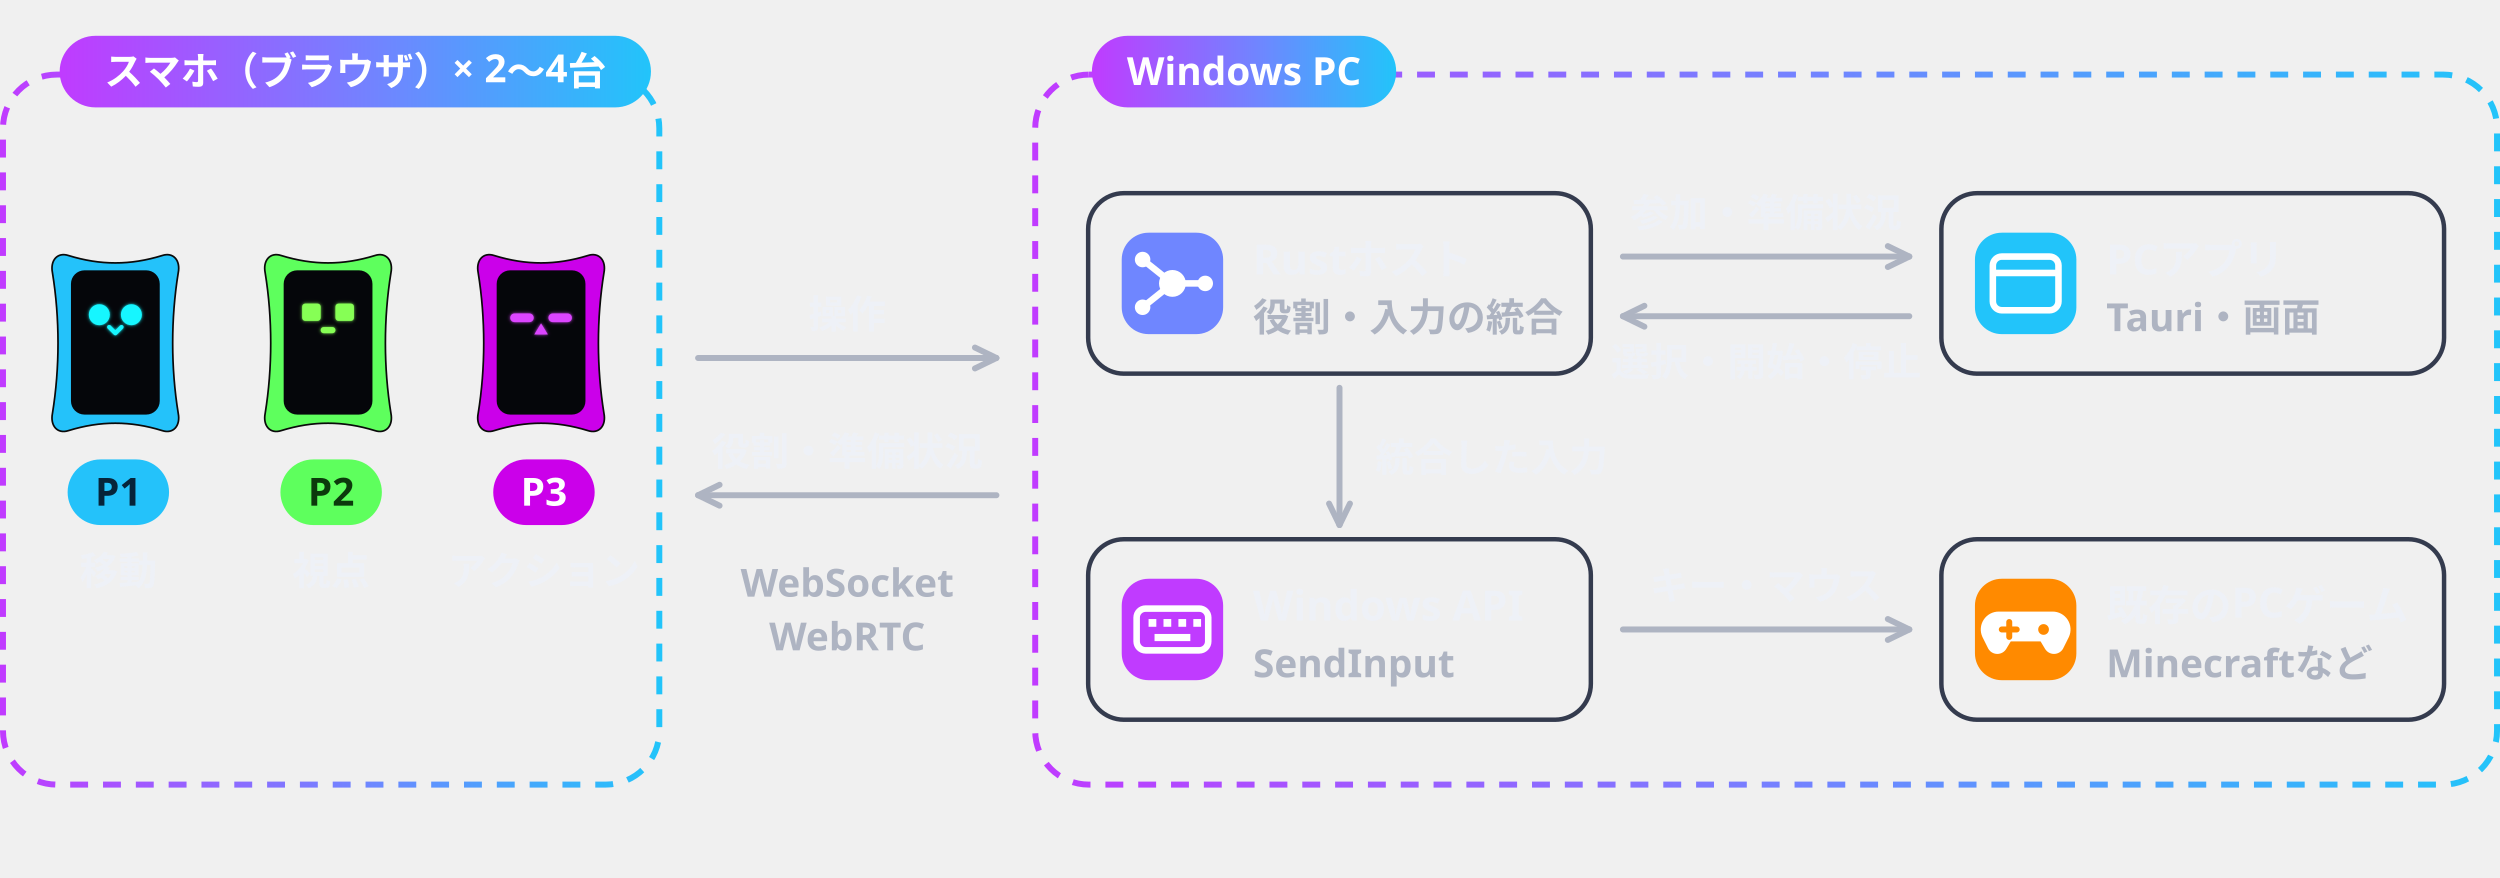
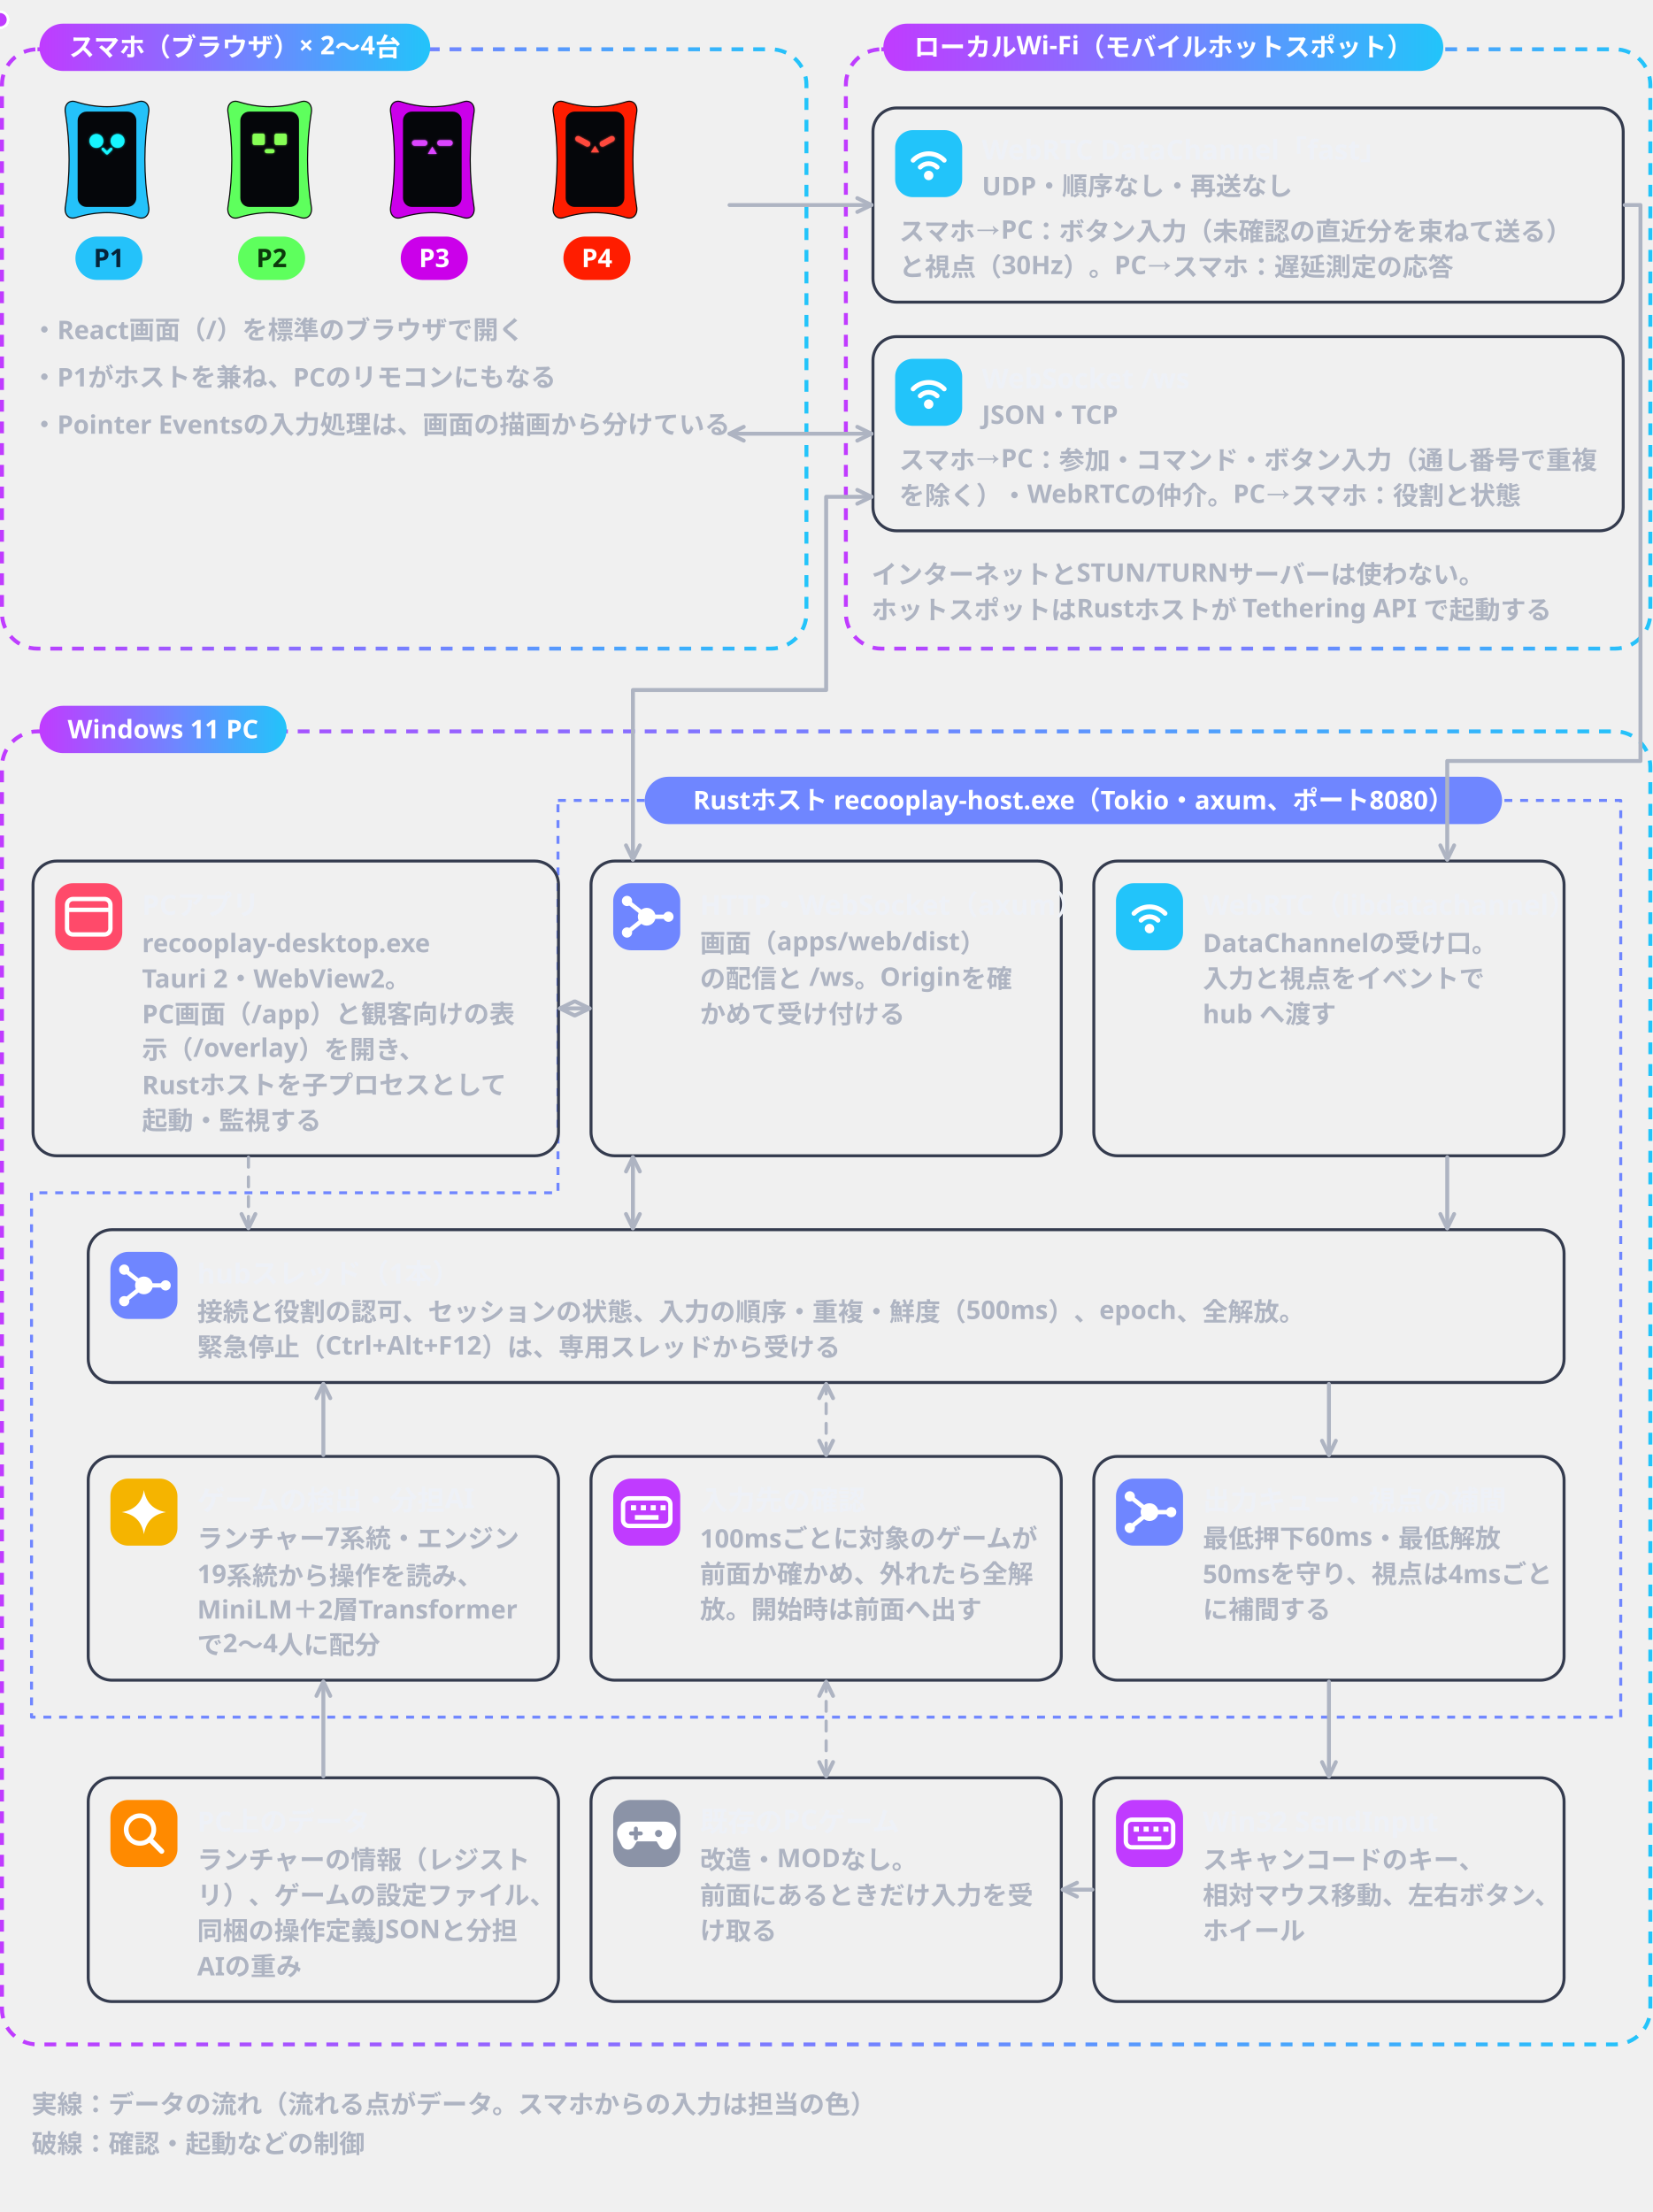
- <svg xmlns="http://www.w3.org/2000/svg" viewBox="0 0 838 294" width="838" height="294" role="img">
+ <svg xmlns="http://www.w3.org/2000/svg" viewBox="0 0 838 1122" width="838" height="1122" role="img">
  <defs>
    <filter id="glow" x="-30%" y="-30%" width="160%" height="160%">
      <feGaussianBlur stdDeviation="1.6" result="b" />
      <feMerge>
        <feMergeNode in="b" />
        <feMergeNode in="SourceGraphic" />
      </feMerge>
    </filter>
    <linearGradient id="brand" x1="0" y1="0" x2="1" y2="0">
      <stop offset="0" stop-color="#C03BFF" />
      <stop offset=".55" stop-color="#6F86FF" />
      <stop offset="1" stop-color="#22C4FA" />
    </linearGradient>
    <linearGradient id="bg" x1="0" y1="0" x2="1" y2="1">
      <stop offset="0" stop-color="#141827" />
      <stop offset="1" stop-color="#231B35" />
    </linearGradient>
    <style>
.jp{font-family:'Hiragino Sans','Hiragino Kaku Gothic ProN','Yu Gothic UI','Yu Gothic','Meiryo','Noto Sans JP','Noto Sans CJK JP',sans-serif}
.disp{font-family:Impact,Haettenschweiler,'Anton','Arial Narrow Bold','Arial Black',sans-serif}
.gh{font-family:-apple-system,BlinkMacSystemFont,'Segoe UI','Noto Sans',Helvetica,Arial,sans-serif}
.rnd{font-family:RcRounded,'Hiragino Maru Gothic ProN','Yu Gothic UI','Noto Sans JP',sans-serif}
.hand{font-family:RcHand,'Hiragino Maru Gothic ProN','Yu Gothic UI','Noto Sans JP',sans-serif}
.mono{font-family:ui-monospace,SFMono-Regular,'Cascadia Mono',Consolas,'Liberation Mono',monospace}

@keyframes bob{0%,100%{transform:translateY(0)}50%{transform:translateY(-5px)}}
@keyframes blink{0%,90%,100%{transform:scaleY(1)}94%{transform:scaleY(.12)}}
@keyframes flow{to{stroke-dashoffset:-28}}
@keyframes pulse{0%,100%{opacity:.55}50%{opacity:1}}
.bob{animation:bob 2.6s ease-in-out infinite}
.eyes{transform-box:fill-box;transform-origin:center;animation:blink 4.8s infinite}
.flow{stroke-dasharray:6 8;animation:flow 1.1s linear infinite}
.pulse{animation:pulse 2.4s ease-in-out infinite}
@media (prefers-reduced-motion:reduce){.bob,.eyes,.flow,.pulse{animation:none}}
- </style>
+ @media (prefers-reduced-motion:reduce){.pk{display:none}}</style>
  </defs>
  <g transform="translate(0 10)">
-     <rect x="1" y="15" width="220" height="238" rx="18" fill="none" stroke="url(#brand)" stroke-width="2" stroke-dasharray="6 5" />
+     <rect x="1" y="361" width="836" height="666" rx="18" fill="none" stroke="url(#brand)" stroke-width="2" stroke-dasharray="6 5" />
+     <rect x="20" y="348" width="125.4" height="24" rx="12" fill="url(#brand)" />
+     <text x="82.7" y="364.5" class="gh" font-size="13" font-weight="700" fill="#FFFFFF" text-anchor="middle">Windows 11 PC</text>
+     <path d="M283.0 396.0L822.0 396.0L822.0 861.0L16.0 861.0L16.0 595.0L283.0 595.0Z" fill="none" stroke="#6F86FF" stroke-width="1.5" stroke-dasharray="4 4" stroke-linejoin="round" />
+     <rect x="327" y="384" width="434.8" height="24" rx="12" fill="#6F86FF" />
+     <text x="544.4" y="400.5" class="gh" font-size="13" font-weight="700" fill="#FFFFFF" text-anchor="middle">Rustホスト recooplay-host.exe（Tokio・axum、ポート8080）</text>
+     <rect x="1" y="15" width="408" height="304" rx="18" fill="none" stroke="url(#brand)" stroke-width="2" stroke-dasharray="6 5" />
    <rect x="20" y="2" width="198.2" height="24" rx="12" fill="url(#brand)" />
    <text x="119.1" y="18.5" class="gh" font-size="13" font-weight="700" fill="#FFFFFF" text-anchor="middle">スマホ（ブラウザ）× 2〜4台</text>
-     <g transform="translate(18.0 74.0) scale(0.4133)">
+     <g transform="translate(33.6 40.0) scale(0.4133)">
      <g>
        <path d="M12 4C38 12 62 12 88 4C97 1 103 8 101 18C95 55 95 95 101 132C103 142 97 149 88 146C62 138 38 138 12 146C3 149-3 142-1 132C5 95 5 55-1 18C-3 8 3 1 12 4Z" fill="#24C2FA" stroke="#0A0A0A" stroke-width="1.4" />
        <rect x="14" y="16" width="72" height="117" rx="11" fill="#05060A" />
        <g filter="url(#glow)" transform="translate(0 6)">
          <g>
            <circle cx="37" cy="46" r="8.5" fill="#19F6FF" />
            <circle cx="63" cy="46" r="8.5" fill="#19F6FF" />
          </g>
          <path d="M45 56l5 5 5-5" fill="none" stroke="#19F6FF" stroke-width="3.4" stroke-linecap="round" stroke-linejoin="round" />
        </g>
      </g>
    </g>
-     <rect x="22.667" y="144" width="34" height="22" rx="11" fill="#24C2FA" />
-     <text x="39.667" y="159.5" class="gh" font-size="13" font-weight="700" fill="#06243A" text-anchor="middle">P1</text>
-     <text x="39.667" y="186" class="gh" font-size="13" font-weight="700" fill="#EEF1F7" text-anchor="middle">移動</text>
-     <g transform="translate(89.3 74.0) scale(0.4133)">
+     <rect x="38.25" y="110" width="34" height="22" rx="11" fill="#24C2FA" />
+     <text x="55.25" y="125.5" class="gh" font-size="13" font-weight="700" fill="#06243A" text-anchor="middle">P1</text>
+     <g transform="translate(116.1 40.0) scale(0.4133)">
      <g>
        <path d="M12 4C38 12 62 12 88 4C97 1 103 8 101 18C95 55 95 95 101 132C103 142 97 149 88 146C62 138 38 138 12 146C3 149-3 142-1 132C5 95 5 55-1 18C-3 8 3 1 12 4Z" fill="#5EFF5D" stroke="#0A0A0A" stroke-width="1.4" />
        <rect x="14" y="16" width="72" height="117" rx="11" fill="#05060A" />
        <g filter="url(#glow)" transform="translate(0 6)">
          <g>
            <rect x="29" y="37" width="15" height="14" rx="2.5" fill="#86FF55" />
            <rect x="56" y="37" width="15" height="14" rx="2.5" fill="#86FF55" />
          </g>
          <rect x="44" y="56" width="12" height="5" rx="2.5" fill="#86FF55" />
        </g>
      </g>
    </g>
-     <rect x="94.0" y="144" width="34" height="22" rx="11" fill="#5EFF5D" />
-     <text x="111.0" y="159.5" class="gh" font-size="13" font-weight="700" fill="#0C3A0C" text-anchor="middle">P2</text>
-     <text x="111.0" y="186" class="gh" font-size="13" font-weight="700" fill="#EEF1F7" text-anchor="middle">視点</text>
-     <g transform="translate(160.7 74.0) scale(0.4133)">
+     <rect x="120.75" y="110" width="34" height="22" rx="11" fill="#5EFF5D" />
+     <text x="137.75" y="125.5" class="gh" font-size="13" font-weight="700" fill="#0C3A0C" text-anchor="middle">P2</text>
+     <g transform="translate(198.6 40.0) scale(0.4133)">
      <g>
        <path d="M12 4C38 12 62 12 88 4C97 1 103 8 101 18C95 55 95 95 101 132C103 142 97 149 88 146C62 138 38 138 12 146C3 149-3 142-1 132C5 95 5 55-1 18C-3 8 3 1 12 4Z" fill="#CB00EA" stroke="#0A0A0A" stroke-width="1.4" />
        <rect x="14" y="16" width="72" height="117" rx="11" fill="#05060A" />
        <g filter="url(#glow)" transform="translate(0 6)">
          <g>
            <rect x="25" y="45" width="19" height="7" rx="3.5" fill="#DC45FF" />
            <rect x="56" y="45" width="19" height="7" rx="3.5" fill="#DC45FF" />
          </g>
          <path d="M50 53l-5.5 9h11z" fill="#DC45FF" />
        </g>
      </g>
    </g>
-     <rect x="165.333" y="144" width="34" height="22" rx="11" fill="#CB00EA" />
-     <text x="182.333" y="159.5" class="gh" font-size="13" font-weight="700" fill="#FFFFFF" text-anchor="middle">P3</text>
-     <text x="182.333" y="186" class="gh" font-size="13" font-weight="700" fill="#EEF1F7" text-anchor="middle">アクション</text>
-     <path d="M234 110L334 110" stroke="#AEB4C2" stroke-width="2" stroke-linecap="round" />
-     <path d="M326.8 113.5L334 110L326.8 106.5" fill="none" stroke="#AEB4C2" stroke-width="2" stroke-linecap="round" stroke-linejoin="round" />
-     <path d="M334 156L234 156" stroke="#AEB4C2" stroke-width="2" stroke-linecap="round" />
-     <path d="M241.2 152.5L234 156L241.2 159.5" fill="none" stroke="#AEB4C2" stroke-width="2" stroke-linecap="round" stroke-linejoin="round" />
-     <text x="284.0" y="100" class="gh" font-size="13" font-weight="700" fill="#EEF1F7" text-anchor="middle">操作</text>
-     <text x="284.0" y="146" class="gh" font-size="13" font-weight="700" fill="#EEF1F7" text-anchor="middle">役割・準備状況</text>
-     <text x="284.0" y="190" class="gh" font-size="13" font-weight="600" fill="#AEB4C2" text-anchor="middle">WebSocket</text>
-     <text x="284.0" y="208" class="gh" font-size="13" font-weight="600" fill="#AEB4C2" text-anchor="middle">WebRTC</text>
-     <rect x="347" y="15" width="490" height="238" rx="18" fill="none" stroke="url(#brand)" stroke-width="2" stroke-dasharray="6 5" />
-     <rect x="366" y="2" width="102.0" height="24" rx="12" fill="url(#brand)" />
-     <text x="417.0" y="18.5" class="gh" font-size="13" font-weight="700" fill="#FFFFFF" text-anchor="middle">Windows PC</text>
-     <rect x="364.75" y="54.75" width="168.5" height="60.5" rx="12" fill="none" stroke="#343B4E" stroke-width="1.5" />
-     <rect x="376" y="68" width="34" height="34" rx="9" fill="#6F86FF" />
-     <circle cx="393" cy="85" r="4.5" fill="#FFFFFF" />
-     <path d="M383 77L393 85" stroke="#FFFFFF" stroke-width="2.2" stroke-linecap="round" />
-     <circle cx="383" cy="77" r="2.6" fill="#FFFFFF" />
-     <path d="M383 93L393 85" stroke="#FFFFFF" stroke-width="2.2" stroke-linecap="round" />
-     <circle cx="383" cy="93" r="2.6" fill="#FFFFFF" />
-     <path d="M404 85L393 85" stroke="#FFFFFF" stroke-width="2.2" stroke-linecap="round" />
-     <circle cx="404" cy="85" r="2.6" fill="#FFFFFF" />
-     <text x="420" y="82" class="gh" font-size="14" font-weight="700" fill="#EEF1F7" text-anchor="start">Rustホスト</text>
-     <text x="420" y="101" class="gh" font-size="13" font-weight="600" fill="#AEB4C2" text-anchor="start">役割・入力の統合</text>
-     <rect x="650.75" y="54.75" width="168.5" height="60.5" rx="12" fill="none" stroke="#343B4E" stroke-width="1.5" />
-     <rect x="662" y="68" width="34" height="34" rx="9" fill="#22C4FA" />
-     <rect x="668" y="76" width="22" height="18" rx="3" fill="none" stroke="#FFFFFF" stroke-width="2.2" />
-     <path d="M668 81.5h22" stroke="#FFFFFF" stroke-width="2.2" />
-     <text x="706" y="82" class="gh" font-size="14" font-weight="700" fill="#EEF1F7" text-anchor="start">PCアプリ</text>
-     <text x="706" y="101" class="gh" font-size="13" font-weight="600" fill="#AEB4C2" text-anchor="start">Tauri・画面</text>
-     <rect x="364.75" y="170.75" width="168.5" height="60.5" rx="12" fill="none" stroke="#343B4E" stroke-width="1.5" />
-     <rect x="376" y="184" width="34" height="34" rx="9" fill="#C03BFF" />
-     <rect x="381" y="194" width="24" height="14" rx="3" fill="none" stroke="#FFFFFF" stroke-width="2.2" />
-     <rect x="385" y="197.5" width="2.6" height="2.6" fill="#FFFFFF" />
-     <rect x="390" y="197.5" width="2.6" height="2.6" fill="#FFFFFF" />
-     <rect x="395" y="197.5" width="2.6" height="2.6" fill="#FFFFFF" />
-     <rect x="400" y="197.5" width="2.6" height="2.6" fill="#FFFFFF" />
-     <rect x="387" y="202.5" width="12" height="2.4" fill="#FFFFFF" />
-     <text x="420" y="198" class="gh" font-size="14" font-weight="700" fill="#EEF1F7" text-anchor="start">Windows API</text>
-     <text x="420" y="217" class="gh" font-size="13" font-weight="600" fill="#AEB4C2" text-anchor="start">SendInput</text>
-     <rect x="650.75" y="170.75" width="168.5" height="60.5" rx="12" fill="none" stroke="#343B4E" stroke-width="1.5" />
-     <rect x="662" y="184" width="34" height="34" rx="9" fill="#FF8A00" />
-     <path d="M670 195h18a6 6 0 0 1 5.5 8.5l-2 4a3.5 3.5 0 0 1-6 0l-1.5-2.5h-10l-1.5 2.5a3.5 3.5 0 0 1-6 0l-2-4A6 6 0 0 1 670 195z" fill="#FFFFFF" />
-     <path d="M671 201h5M673.5 198.5v5" stroke="#FF8A00" stroke-width="2" stroke-linecap="round" />
-     <circle cx="685" cy="201" r="1.8" fill="#FF8A00" />
-     <text x="706" y="198" class="gh" font-size="14" font-weight="700" fill="#EEF1F7" text-anchor="start">既存のPCゲーム</text>
-     <text x="706" y="217" class="gh" font-size="13" font-weight="600" fill="#AEB4C2" text-anchor="start">Minecraftなど</text>
-     <path d="M544 76L640 76" stroke="#AEB4C2" stroke-width="2" stroke-linecap="round" />
-     <path d="M632.8 79.5L640 76L632.8 72.5" fill="none" stroke="#AEB4C2" stroke-width="2" stroke-linecap="round" stroke-linejoin="round" />
-     <path d="M640 96L544 96" stroke="#AEB4C2" stroke-width="2" stroke-linecap="round" />
-     <path d="M551.2 92.5L544 96L551.2 99.5" fill="none" stroke="#AEB4C2" stroke-width="2" stroke-linecap="round" stroke-linejoin="round" />
-     <text x="592.0" y="66" class="gh" font-size="13" font-weight="700" fill="#EEF1F7" text-anchor="middle">参加・準備状況</text>
-     <text x="592.0" y="116" class="gh" font-size="13" font-weight="700" fill="#EEF1F7" text-anchor="middle">選択・開始・停止</text>
-     <path d="M544 201L640 201" stroke="#AEB4C2" stroke-width="2" stroke-linecap="round" />
-     <path d="M632.8 204.5L640 201L632.8 197.5" fill="none" stroke="#AEB4C2" stroke-width="2" stroke-linecap="round" stroke-linejoin="round" />
-     <text x="592.0" y="191" class="gh" font-size="13" font-weight="700" fill="#EEF1F7" text-anchor="middle">キー・マウス</text>
-     <path d="M449.0 120L449.0 166" stroke="#AEB4C2" stroke-width="2" stroke-linecap="round" />
-     <path d="M445.5 158.8L449.0 166L452.5 158.8" fill="none" stroke="#AEB4C2" stroke-width="2" stroke-linecap="round" stroke-linejoin="round" />
-     <text x="461.0" y="148.0" class="gh" font-size="13" font-weight="700" fill="#EEF1F7" text-anchor="start">統合した入力</text>
+     <rect x="203.25" y="110" width="34" height="22" rx="11" fill="#CB00EA" />
+     <text x="220.25" y="125.5" class="gh" font-size="13" font-weight="700" fill="#FFFFFF" text-anchor="middle">P3</text>
+     <g transform="translate(281.1 40.0) scale(0.4133)">
+       <g>
+         <path d="M12 4C38 12 62 12 88 4C97 1 103 8 101 18C95 55 95 95 101 132C103 142 97 149 88 146C62 138 38 138 12 146C3 149-3 142-1 132C5 95 5 55-1 18C-3 8 3 1 12 4Z" fill="#FF1D00" stroke="#0A0A0A" stroke-width="1.4" />
+         <rect x="14" y="16" width="72" height="117" rx="11" fill="#05060A" />
+         <g filter="url(#glow)" transform="translate(0 6)">
+           <g>
+             <rect x="25" y="43" width="20" height="7" rx="3.5" fill="#FF4A3D" transform="rotate(28 35 46.5)" />
+             <rect x="55" y="43" width="20" height="7" rx="3.5" fill="#FF4A3D" transform="rotate(-28 65 46.5)" />
+           </g>
+           <path d="M50 52l-5 8h10z" fill="#FF4A3D" />
+         </g>
+       </g>
+     </g>
+     <rect x="285.75" y="110" width="34" height="22" rx="11" fill="#FF1D00" />
+     <text x="302.75" y="125.5" class="gh" font-size="13" font-weight="700" fill="#FFFFFF" text-anchor="middle">P4</text>
+     <text x="16" y="162" class="gh" font-size="13" font-weight="600" fill="#AEB4C2" text-anchor="start">・React画面（/）を標準のブラウザで開く</text>
+     <text x="16" y="186" class="gh" font-size="13" font-weight="600" fill="#AEB4C2" text-anchor="start">・P1がホストを兼ね、PCのリモコンにもなる</text>
+     <text x="16" y="210" class="gh" font-size="13" font-weight="600" fill="#AEB4C2" text-anchor="start">・Pointer Eventsの入力処理は、画面の描画から分けている</text>
+     <rect x="429" y="15" width="408" height="304" rx="18" fill="none" stroke="url(#brand)" stroke-width="2" stroke-dasharray="6 5" />
+     <rect x="448" y="2" width="284.0" height="24" rx="12" fill="url(#brand)" />
+     <text x="590.0" y="18.5" class="gh" font-size="13" font-weight="700" fill="#FFFFFF" text-anchor="middle">ローカルWi-Fi（モバイルホットスポット）</text>
+     <rect x="442.75" y="44.75" width="380.5" height="98.5" rx="12" fill="none" stroke="#343B4E" stroke-width="1.5" />
+     <rect x="454" y="56" width="34" height="34" rx="9" fill="#22C4FA" />
+     <circle cx="471" cy="79" r="2.4" fill="#FFFFFF" />
+     <path d="M466.7 74.8A6 6 0 0 1 475.3 74.8" fill="none" stroke="#FFFFFF" stroke-width="2.4" stroke-linecap="round" />
+     <path d="M463.1 71.3A11 11 0 0 1 478.9 71.3" fill="none" stroke="#FFFFFF" stroke-width="2.4" stroke-linecap="round" />
+     <text x="498" y="71" class="gh" font-size="14" font-weight="700" fill="#EEF1F7" text-anchor="start">WebRTC DataChannel「fast」</text>
+     <text x="498" y="89" class="gh" font-size="13" font-weight="600" fill="#AEB4C2" text-anchor="start">UDP・順序なし・再送なし</text>
+     <text x="456" y="112" class="gh" font-size="13" font-weight="600" fill="#AEB4C2" text-anchor="start">スマホ→PC：ボタン入力（未確認の直近分を束ねて送る）</text>
+     <text x="456" y="130" class="gh" font-size="13" font-weight="600" fill="#AEB4C2" text-anchor="start">と視点（30Hz）。PC→スマホ：遅延測定の応答</text>
+     <rect x="442.75" y="160.75" width="380.5" height="98.5" rx="12" fill="none" stroke="#343B4E" stroke-width="1.5" />
+     <rect x="454" y="172" width="34" height="34" rx="9" fill="#22C4FA" />
+     <circle cx="471" cy="195" r="2.4" fill="#FFFFFF" />
+     <path d="M466.7 190.8A6 6 0 0 1 475.3 190.8" fill="none" stroke="#FFFFFF" stroke-width="2.4" stroke-linecap="round" />
+     <path d="M463.1 187.3A11 11 0 0 1 478.9 187.3" fill="none" stroke="#FFFFFF" stroke-width="2.4" stroke-linecap="round" />
+     <text x="498" y="187" class="gh" font-size="14" font-weight="700" fill="#EEF1F7" text-anchor="start">WebSocket /ws</text>
+     <text x="498" y="205" class="gh" font-size="13" font-weight="600" fill="#AEB4C2" text-anchor="start">JSON・TCP</text>
+     <text x="456" y="228" class="gh" font-size="13" font-weight="600" fill="#AEB4C2" text-anchor="start">スマホ→PC：参加・コマンド・ボタン入力（通し番号で重複</text>
+     <text x="456" y="246" class="gh" font-size="13" font-weight="600" fill="#AEB4C2" text-anchor="start">を除く）・WebRTCの仲介。PC→スマホ：役割と状態</text>
+     <text x="442" y="286" class="gh" font-size="13" font-weight="600" fill="#AEB4C2" text-anchor="start">インターネットとSTUN/TURNサーバーは使わない。</text>
+     <text x="442" y="304" class="gh" font-size="13" font-weight="600" fill="#AEB4C2" text-anchor="start">ホットスポットはRustホストが Tethering API で起動する</text>
+     <rect x="16.75" y="426.75" width="266.5" height="149.5" rx="12" fill="none" stroke="#343B4E" stroke-width="1.5" />
+     <rect x="28" y="438" width="34" height="34" rx="9" fill="#FF4A6A" />
+     <rect x="34" y="446" width="22" height="18" rx="3" fill="none" stroke="#FFFFFF" stroke-width="2.2" />
+     <path d="M34 451.5h22" stroke="#FFFFFF" stroke-width="2.2" />
+     <text x="72" y="454" class="gh" font-size="14" font-weight="700" fill="#EEF1F7" text-anchor="start">PCアプリ</text>
+     <text x="72" y="473" class="gh" font-size="13" font-weight="600" fill="#AEB4C2" text-anchor="start">recooplay-desktop.exe</text>
+     <text x="72" y="491" class="gh" font-size="13" font-weight="600" fill="#AEB4C2" text-anchor="start">Tauri 2・WebView2。</text>
+     <text x="72" y="509" class="gh" font-size="13" font-weight="600" fill="#AEB4C2" text-anchor="start">PC画面（/app）と観客向けの表</text>
+     <text x="72" y="527" class="gh" font-size="13" font-weight="600" fill="#AEB4C2" text-anchor="start">示（/overlay）を開き、</text>
+     <text x="72" y="545" class="gh" font-size="13" font-weight="600" fill="#AEB4C2" text-anchor="start">Rustホストを子プロセスとして</text>
+     <text x="72" y="563" class="gh" font-size="13" font-weight="600" fill="#AEB4C2" text-anchor="start">起動・監視する</text>
+     <rect x="299.75" y="426.75" width="238.5" height="149.5" rx="12" fill="none" stroke="#343B4E" stroke-width="1.5" />
+     <rect x="311" y="438" width="34" height="34" rx="9" fill="#6F86FF" />
+     <circle cx="328" cy="455" r="4.5" fill="#FFFFFF" />
+     <path d="M318 447L328 455" stroke="#FFFFFF" stroke-width="2.2" stroke-linecap="round" />
+     <circle cx="318" cy="447" r="2.6" fill="#FFFFFF" />
+     <path d="M318 463L328 455" stroke="#FFFFFF" stroke-width="2.2" stroke-linecap="round" />
+     <circle cx="318" cy="463" r="2.6" fill="#FFFFFF" />
+     <path d="M339 455L328 455" stroke="#FFFFFF" stroke-width="2.2" stroke-linecap="round" />
+     <circle cx="339" cy="455" r="2.6" fill="#FFFFFF" />
+     <text x="355" y="454" class="gh" font-size="14" font-weight="700" fill="#EEF1F7" text-anchor="start">HTTP・WebSocket（axum）</text>
+     <text x="355" y="473" class="gh" font-size="13" font-weight="600" fill="#AEB4C2" text-anchor="start">画面（apps/web/dist）</text>
+     <text x="355" y="491" class="gh" font-size="13" font-weight="600" fill="#AEB4C2" text-anchor="start">の配信と /ws。Originを確</text>
+     <text x="355" y="509" class="gh" font-size="13" font-weight="600" fill="#AEB4C2" text-anchor="start">かめて受け付ける</text>
+     <rect x="554.75" y="426.75" width="238.5" height="149.5" rx="12" fill="none" stroke="#343B4E" stroke-width="1.5" />
+     <rect x="566" y="438" width="34" height="34" rx="9" fill="#22C4FA" />
+     <circle cx="583" cy="461" r="2.4" fill="#FFFFFF" />
+     <path d="M578.7 456.8A6 6 0 0 1 587.3 456.8" fill="none" stroke="#FFFFFF" stroke-width="2.4" stroke-linecap="round" />
+     <path d="M575.1 453.3A11 11 0 0 1 590.9 453.3" fill="none" stroke="#FFFFFF" stroke-width="2.4" stroke-linecap="round" />
+     <text x="610" y="454" class="gh" font-size="14" font-weight="700" fill="#EEF1F7" text-anchor="start">WebRTC（libdatachannel）</text>
+     <text x="610" y="473" class="gh" font-size="13" font-weight="600" fill="#AEB4C2" text-anchor="start">DataChannelの受け口。</text>
+     <text x="610" y="491" class="gh" font-size="13" font-weight="600" fill="#AEB4C2" text-anchor="start">入力と視点をイベントで </text>
+     <text x="610" y="509" class="gh" font-size="13" font-weight="600" fill="#AEB4C2" text-anchor="start">hub へ渡す</text>
+     <rect x="44.75" y="613.75" width="748.5" height="77.5" rx="12" fill="none" stroke="#343B4E" stroke-width="1.5" />
+     <rect x="56" y="625" width="34" height="34" rx="9" fill="#6F86FF" />
+     <circle cx="73" cy="642" r="4.5" fill="#FFFFFF" />
+     <path d="M63 634L73 642" stroke="#FFFFFF" stroke-width="2.2" stroke-linecap="round" />
+     <circle cx="63" cy="634" r="2.6" fill="#FFFFFF" />
+     <path d="M63 650L73 642" stroke="#FFFFFF" stroke-width="2.2" stroke-linecap="round" />
+     <circle cx="63" cy="650" r="2.6" fill="#FFFFFF" />
+     <path d="M84 642L73 642" stroke="#FFFFFF" stroke-width="2.2" stroke-linecap="round" />
+     <circle cx="84" cy="642" r="2.6" fill="#FFFFFF" />
+     <text x="100" y="641" class="gh" font-size="14" font-weight="700" fill="#EEF1F7" text-anchor="start">hubスレッド（1本）</text>
+     <text x="100" y="660" class="gh" font-size="13" font-weight="600" fill="#AEB4C2" text-anchor="start">接続と役割の認可、セッションの状態、入力の順序・重複・鮮度（500ms）、epoch、全解放。</text>
+     <text x="100" y="678" class="gh" font-size="13" font-weight="600" fill="#AEB4C2" text-anchor="start">緊急停止（Ctrl+Alt+F12）は、専用スレッドから受ける</text>
+     <rect x="44.75" y="728.75" width="238.5" height="113.5" rx="12" fill="none" stroke="#343B4E" stroke-width="1.5" />
+     <rect x="56" y="740" width="34" height="34" rx="9" fill="#F5B400" />
+     <path d="M0-7Q1-1 7 0Q1 1 0 7Q-1 1-7 0Q-1-1 0-7Z" transform="translate(73 757) scale(1.6)" fill="#FFFFFF" />
+     <text x="100" y="756" class="gh" font-size="14" font-weight="700" fill="#EEF1F7" text-anchor="start">ゲームの検出・分担AI</text>
+     <text x="100" y="775" class="gh" font-size="13" font-weight="600" fill="#AEB4C2" text-anchor="start">ランチャー7系統・エンジン</text>
+     <text x="100" y="793" class="gh" font-size="13" font-weight="600" fill="#AEB4C2" text-anchor="start">19系統から操作を読み、</text>
+     <text x="100" y="811" class="gh" font-size="13" font-weight="600" fill="#AEB4C2" text-anchor="start">MiniLM＋2層Transformer</text>
+     <text x="100" y="829" class="gh" font-size="13" font-weight="600" fill="#AEB4C2" text-anchor="start">で2〜4人に配分</text>
+     <rect x="299.75" y="728.75" width="238.5" height="113.5" rx="12" fill="none" stroke="#343B4E" stroke-width="1.5" />
+     <rect x="311" y="740" width="34" height="34" rx="9" fill="#C03BFF" />
+     <rect x="316" y="750" width="24" height="14" rx="3" fill="none" stroke="#FFFFFF" stroke-width="2.2" />
+     <rect x="320" y="753.5" width="2.6" height="2.6" fill="#FFFFFF" />
+     <rect x="325" y="753.5" width="2.6" height="2.6" fill="#FFFFFF" />
+     <rect x="330" y="753.5" width="2.6" height="2.6" fill="#FFFFFF" />
+     <rect x="335" y="753.5" width="2.6" height="2.6" fill="#FFFFFF" />
+     <rect x="322" y="758.5" width="12" height="2.4" fill="#FFFFFF" />
+     <text x="355" y="756" class="gh" font-size="14" font-weight="700" fill="#EEF1F7" text-anchor="start">入力先の確認</text>
+     <text x="355" y="775" class="gh" font-size="13" font-weight="600" fill="#AEB4C2" text-anchor="start">100msごとに対象のゲームが</text>
+     <text x="355" y="793" class="gh" font-size="13" font-weight="600" fill="#AEB4C2" text-anchor="start">前面か確かめ、外れたら全解</text>
+     <text x="355" y="811" class="gh" font-size="13" font-weight="600" fill="#AEB4C2" text-anchor="start">放。開始時は前面へ出す</text>
+     <rect x="554.75" y="728.75" width="238.5" height="113.5" rx="12" fill="none" stroke="#343B4E" stroke-width="1.5" />
+     <rect x="566" y="740" width="34" height="34" rx="9" fill="#6F86FF" />
+     <circle cx="583" cy="757" r="4.5" fill="#FFFFFF" />
+     <path d="M573 749L583 757" stroke="#FFFFFF" stroke-width="2.2" stroke-linecap="round" />
+     <circle cx="573" cy="749" r="2.6" fill="#FFFFFF" />
+     <path d="M573 765L583 757" stroke="#FFFFFF" stroke-width="2.2" stroke-linecap="round" />
+     <circle cx="573" cy="765" r="2.6" fill="#FFFFFF" />
+     <path d="M594 757L583 757" stroke="#FFFFFF" stroke-width="2.2" stroke-linecap="round" />
+     <circle cx="594" cy="757" r="2.6" fill="#FFFFFF" />
+     <text x="610" y="756" class="gh" font-size="14" font-weight="700" fill="#EEF1F7" text-anchor="start">出力キュー・視点の補間</text>
+     <text x="610" y="775" class="gh" font-size="13" font-weight="600" fill="#AEB4C2" text-anchor="start">最低押下60ms・最低解放</text>
+     <text x="610" y="793" class="gh" font-size="13" font-weight="600" fill="#AEB4C2" text-anchor="start">50msを守り、視点は4msごと</text>
+     <text x="610" y="811" class="gh" font-size="13" font-weight="600" fill="#AEB4C2" text-anchor="start">に補間する</text>
+     <rect x="44.75" y="891.75" width="238.5" height="113.5" rx="12" fill="none" stroke="#343B4E" stroke-width="1.5" />
+     <rect x="56" y="903" width="34" height="34" rx="9" fill="#FF8A00" />
+     <circle cx="71" cy="918" r="7" fill="none" stroke="#FFFFFF" stroke-width="2.4" />
+     <path d="M76 923l6 6" stroke="#FFFFFF" stroke-width="2.6" stroke-linecap="round" />
+     <text x="100" y="919" class="gh" font-size="14" font-weight="700" fill="#EEF1F7" text-anchor="start">PC上のデータ</text>
+     <text x="100" y="938" class="gh" font-size="13" font-weight="600" fill="#AEB4C2" text-anchor="start">ランチャーの情報（レジスト</text>
+     <text x="100" y="956" class="gh" font-size="13" font-weight="600" fill="#AEB4C2" text-anchor="start">リ）、ゲームの設定ファイル、</text>
+     <text x="100" y="974" class="gh" font-size="13" font-weight="600" fill="#AEB4C2" text-anchor="start">同梱の操作定義JSONと分担</text>
+     <text x="100" y="992" class="gh" font-size="13" font-weight="600" fill="#AEB4C2" text-anchor="start">AIの重み</text>
+     <rect x="299.75" y="891.75" width="238.5" height="113.5" rx="12" fill="none" stroke="#343B4E" stroke-width="1.5" />
+     <rect x="311" y="903" width="34" height="34" rx="9" fill="#8B93A7" />
+     <path d="M319 914h18a6 6 0 0 1 5.5 8.5l-2 4a3.5 3.5 0 0 1-6 0l-1.5-2.5h-10l-1.5 2.5a3.5 3.5 0 0 1-6 0l-2-4A6 6 0 0 1 319 914z" fill="#FFFFFF" />
+     <path d="M320 920h5M322.5 917.5v5" stroke="#8B93A7" stroke-width="2" stroke-linecap="round" />
+     <circle cx="334" cy="920" r="1.8" fill="#8B93A7" />
+     <text x="355" y="919" class="gh" font-size="14" font-weight="700" fill="#EEF1F7" text-anchor="start">既存のPCゲーム</text>
+     <text x="355" y="938" class="gh" font-size="13" font-weight="600" fill="#AEB4C2" text-anchor="start">改造・MODなし。</text>
+     <text x="355" y="956" class="gh" font-size="13" font-weight="600" fill="#AEB4C2" text-anchor="start">前面にあるときだけ入力を受</text>
+     <text x="355" y="974" class="gh" font-size="13" font-weight="600" fill="#AEB4C2" text-anchor="start">け取る</text>
+     <rect x="554.75" y="891.75" width="238.5" height="113.5" rx="12" fill="none" stroke="#343B4E" stroke-width="1.5" />
+     <rect x="566" y="903" width="34" height="34" rx="9" fill="#C03BFF" />
+     <rect x="571" y="913" width="24" height="14" rx="3" fill="none" stroke="#FFFFFF" stroke-width="2.2" />
+     <rect x="575" y="916.5" width="2.6" height="2.6" fill="#FFFFFF" />
+     <rect x="580" y="916.5" width="2.6" height="2.6" fill="#FFFFFF" />
+     <rect x="585" y="916.5" width="2.6" height="2.6" fill="#FFFFFF" />
+     <rect x="590" y="916.5" width="2.6" height="2.6" fill="#FFFFFF" />
+     <rect x="577" y="921.5" width="12" height="2.4" fill="#FFFFFF" />
+     <text x="610" y="919" class="gh" font-size="14" font-weight="700" fill="#EEF1F7" text-anchor="start">Win32 SendInput</text>
+     <text x="610" y="938" class="gh" font-size="13" font-weight="600" fill="#AEB4C2" text-anchor="start">スキャンコードのキー、</text>
+     <text x="610" y="956" class="gh" font-size="13" font-weight="600" fill="#AEB4C2" text-anchor="start">相対マウス移動、左右ボタン、</text>
+     <text x="610" y="974" class="gh" font-size="13" font-weight="600" fill="#AEB4C2" text-anchor="start">ホイール</text>
+     <path d="M370.0 94.0L442.0 94.0" fill="none" stroke="#AEB4C2" stroke-width="2" stroke-linecap="round" stroke-linejoin="round" />
+     <path d="M434.8 97.5L442.0 94.0L434.8 90.5" fill="none" stroke="#AEB4C2" stroke-width="2" stroke-linecap="round" stroke-linejoin="round" />
+     <path d="M370.0 210.0L442.0 210.0" fill="none" stroke="#AEB4C2" stroke-width="2" stroke-linecap="round" stroke-linejoin="round" />
+     <path d="M434.8 213.5L442.0 210.0L434.8 206.5" fill="none" stroke="#AEB4C2" stroke-width="2" stroke-linecap="round" stroke-linejoin="round" />
+     <path d="M377.2 206.5L370.0 210.0L377.2 213.5" fill="none" stroke="#AEB4C2" stroke-width="2" stroke-linecap="round" stroke-linejoin="round" />
+     <path d="M824.0 94.0L832.0 94.0L832.0 376.0L734.0 376.0L734.0 426.0" fill="none" stroke="#AEB4C2" stroke-width="2" stroke-linecap="round" stroke-linejoin="round" />
+     <path d="M730.5 418.8L734.0 426.0L737.5 418.8" fill="none" stroke="#AEB4C2" stroke-width="2" stroke-linecap="round" stroke-linejoin="round" />
+     <path d="M442.0 242.0L419.0 242.0L419.0 340.0L321.0 340.0L321.0 426.0" fill="none" stroke="#AEB4C2" stroke-width="2" stroke-linecap="round" stroke-linejoin="round" />
+     <path d="M317.5 418.8L321.0 426.0L324.5 418.8" fill="none" stroke="#AEB4C2" stroke-width="2" stroke-linecap="round" stroke-linejoin="round" />
+     <path d="M434.8 245.5L442.0 242.0L434.8 238.5" fill="none" stroke="#AEB4C2" stroke-width="2" stroke-linecap="round" stroke-linejoin="round" />
+     <path d="M284.0 501.5L299.0 501.5" fill="none" stroke="#AEB4C2" stroke-width="2" stroke-linecap="round" stroke-linejoin="round" />
+     <path d="M291.8 505.0L299.0 501.5L291.8 498.0" fill="none" stroke="#AEB4C2" stroke-width="2" stroke-linecap="round" stroke-linejoin="round" />
+     <path d="M291.2 498.0L284.0 501.5L291.2 505.0" fill="none" stroke="#AEB4C2" stroke-width="2" stroke-linecap="round" stroke-linejoin="round" />
+     <path d="M126.0 577.0L126.0 613.0" fill="none" stroke="#AEB4C2" stroke-width="1.6" stroke-dasharray="5 5" stroke-linecap="round" stroke-linejoin="round" />
+     <path d="M122.5 605.8L126.0 613.0L129.5 605.8" fill="none" stroke="#AEB4C2" stroke-width="2" stroke-linecap="round" stroke-linejoin="round" />
+     <path d="M734.0 577.0L734.0 613.0" fill="none" stroke="#AEB4C2" stroke-width="2" stroke-linecap="round" stroke-linejoin="round" />
+     <path d="M730.5 605.8L734.0 613.0L737.5 605.8" fill="none" stroke="#AEB4C2" stroke-width="2" stroke-linecap="round" stroke-linejoin="round" />
+     <path d="M321.0 577.0L321.0 613.0" fill="none" stroke="#AEB4C2" stroke-width="2" stroke-linecap="round" stroke-linejoin="round" />
+     <path d="M317.5 605.8L321.0 613.0L324.5 605.8" fill="none" stroke="#AEB4C2" stroke-width="2" stroke-linecap="round" stroke-linejoin="round" />
+     <path d="M324.5 584.2L321.0 577.0L317.5 584.2" fill="none" stroke="#AEB4C2" stroke-width="2" stroke-linecap="round" stroke-linejoin="round" />
+     <path d="M164.0 728.0L164.0 692.0" fill="none" stroke="#AEB4C2" stroke-width="2" stroke-linecap="round" stroke-linejoin="round" />
+     <path d="M167.5 699.2L164.0 692.0L160.5 699.2" fill="none" stroke="#AEB4C2" stroke-width="2" stroke-linecap="round" stroke-linejoin="round" />
+     <path d="M164.0 891.0L164.0 843.0" fill="none" stroke="#AEB4C2" stroke-width="2" stroke-linecap="round" stroke-linejoin="round" />
+     <path d="M167.5 850.2L164.0 843.0L160.5 850.2" fill="none" stroke="#AEB4C2" stroke-width="2" stroke-linecap="round" stroke-linejoin="round" />
+     <path d="M419.0 692.0L419.0 728.0" fill="none" stroke="#AEB4C2" stroke-width="1.6" stroke-dasharray="5 5" stroke-linecap="round" stroke-linejoin="round" />
+     <path d="M415.5 720.8L419.0 728.0L422.5 720.8" fill="none" stroke="#AEB4C2" stroke-width="2" stroke-linecap="round" stroke-linejoin="round" />
+     <path d="M422.5 699.2L419.0 692.0L415.5 699.2" fill="none" stroke="#AEB4C2" stroke-width="2" stroke-linecap="round" stroke-linejoin="round" />
+     <path d="M419.0 843.0L419.0 891.0" fill="none" stroke="#AEB4C2" stroke-width="1.6" stroke-dasharray="5 5" stroke-linecap="round" stroke-linejoin="round" />
+     <path d="M415.5 883.8L419.0 891.0L422.5 883.8" fill="none" stroke="#AEB4C2" stroke-width="2" stroke-linecap="round" stroke-linejoin="round" />
+     <path d="M422.5 850.2L419.0 843.0L415.5 850.2" fill="none" stroke="#AEB4C2" stroke-width="2" stroke-linecap="round" stroke-linejoin="round" />
+     <path d="M674.0 692.0L674.0 728.0" fill="none" stroke="#AEB4C2" stroke-width="2" stroke-linecap="round" stroke-linejoin="round" />
+     <path d="M670.5 720.8L674.0 728.0L677.5 720.8" fill="none" stroke="#AEB4C2" stroke-width="2" stroke-linecap="round" stroke-linejoin="round" />
+     <path d="M674.0 843.0L674.0 891.0" fill="none" stroke="#AEB4C2" stroke-width="2" stroke-linecap="round" stroke-linejoin="round" />
+     <path d="M670.5 883.8L674.0 891.0L677.5 883.8" fill="none" stroke="#AEB4C2" stroke-width="2" stroke-linecap="round" stroke-linejoin="round" />
+     <path d="M554.0 948.5L539.0 948.5" fill="none" stroke="#AEB4C2" stroke-width="2" stroke-linecap="round" stroke-linejoin="round" />
+     <path d="M546.2 945.0L539.0 948.5L546.2 952.0" fill="none" stroke="#AEB4C2" stroke-width="2" stroke-linecap="round" stroke-linejoin="round" />
+     <text x="16" y="1062" class="gh" font-size="13" font-weight="600" fill="#AEB4C2" text-anchor="start">実線：データの流れ（流れる点がデータ。スマホからの入力は担当の色）</text>
+     <text x="16" y="1082" class="gh" font-size="13" font-weight="600" fill="#AEB4C2" text-anchor="start">破線：確認・起動などの制御</text>
+     <g class="pk">
+       <circle r="4" fill="#24C2FA" stroke="#FFFFFF" stroke-width="1.2">
+         <animateMotion dur="0.9s" begin="-0.00s" repeatCount="indefinite" path="M370.0 94.0L442.0 94.0" />
+         <animate attributeName="opacity" values="0;1;1;0" keyTimes="0;.08;.92;1" dur="0.9s" begin="-0.00s" repeatCount="indefinite" />
+       </circle>
+       <circle r="4" fill="#5EFF5D" stroke="#FFFFFF" stroke-width="1.2">
+         <animateMotion dur="0.9s" begin="-0.30s" repeatCount="indefinite" path="M370.0 94.0L442.0 94.0" />
+         <animate attributeName="opacity" values="0;1;1;0" keyTimes="0;.08;.92;1" dur="0.9s" begin="-0.30s" repeatCount="indefinite" />
+       </circle>
+       <circle r="4" fill="#CB00EA" stroke="#FFFFFF" stroke-width="1.2">
+         <animateMotion dur="0.9s" begin="-0.60s" repeatCount="indefinite" path="M370.0 94.0L442.0 94.0" />
+         <animate attributeName="opacity" values="0;1;1;0" keyTimes="0;.08;.92;1" dur="0.9s" begin="-0.60s" repeatCount="indefinite" />
+       </circle>
+     </g>
+     <g class="pk">
+       <circle r="4" fill="#22C4FA" stroke="#FFFFFF" stroke-width="1.2">
+         <animateMotion dur="1.2s" begin="-0.00s" repeatCount="indefinite" path="M370.0 210.0L442.0 210.0" />
+         <animate attributeName="opacity" values="0;1;1;0" keyTimes="0;.08;.92;1" dur="1.2s" begin="-0.00s" repeatCount="indefinite" />
+       </circle>
+     </g>
+     <g class="pk">
+       <circle r="4" fill="#6F86FF" stroke="#FFFFFF" stroke-width="1.2">
+         <animateMotion dur="1.2s" begin="-0.00s" repeatCount="indefinite" path="M370.0 210.0L442.0 210.0" keyPoints="1;0" keyTimes="0;1" calcMode="linear" />
+         <animate attributeName="opacity" values="0;1;1;0" keyTimes="0;.08;.92;1" dur="1.2s" begin="-0.00s" repeatCount="indefinite" />
+       </circle>
+     </g>
+     <g class="pk">
+       <circle r="4" fill="#24C2FA" stroke="#FFFFFF" stroke-width="1.2">
+         <animateMotion dur="2.6s" begin="-0.00s" repeatCount="indefinite" path="M824.0 94.0L832.0 94.0L832.0 376.0L734.0 376.0L734.0 426.0" />
+         <animate attributeName="opacity" values="0;1;1;0" keyTimes="0;.08;.92;1" dur="2.6s" begin="-0.00s" repeatCount="indefinite" />
+       </circle>
+       <circle r="4" fill="#5EFF5D" stroke="#FFFFFF" stroke-width="1.2">
+         <animateMotion dur="2.6s" begin="-0.87s" repeatCount="indefinite" path="M824.0 94.0L832.0 94.0L832.0 376.0L734.0 376.0L734.0 426.0" />
+         <animate attributeName="opacity" values="0;1;1;0" keyTimes="0;.08;.92;1" dur="2.6s" begin="-0.87s" repeatCount="indefinite" />
+       </circle>
+       <circle r="4" fill="#CB00EA" stroke="#FFFFFF" stroke-width="1.2">
+         <animateMotion dur="2.6s" begin="-1.73s" repeatCount="indefinite" path="M824.0 94.0L832.0 94.0L832.0 376.0L734.0 376.0L734.0 426.0" />
+         <animate attributeName="opacity" values="0;1;1;0" keyTimes="0;.08;.92;1" dur="2.6s" begin="-1.73s" repeatCount="indefinite" />
+       </circle>
+     </g>
+     <g class="pk">
+       <circle r="4" fill="#22C4FA" stroke="#FFFFFF" stroke-width="1.2">
+         <animateMotion dur="2.0s" begin="-0.00s" repeatCount="indefinite" path="M442.0 242.0L419.0 242.0L419.0 340.0L321.0 340.0L321.0 426.0" />
+         <animate attributeName="opacity" values="0;1;1;0" keyTimes="0;.08;.92;1" dur="2.0s" begin="-0.00s" repeatCount="indefinite" />
+       </circle>
+     </g>
+     <g class="pk">
+       <circle r="4" fill="#6F86FF" stroke="#FFFFFF" stroke-width="1.2">
+         <animateMotion dur="2.0s" begin="-0.00s" repeatCount="indefinite" path="M442.0 242.0L419.0 242.0L419.0 340.0L321.0 340.0L321.0 426.0" keyPoints="1;0" keyTimes="0;1" calcMode="linear" />
+         <animate attributeName="opacity" values="0;1;1;0" keyTimes="0;.08;.92;1" dur="2.0s" begin="-0.00s" repeatCount="indefinite" />
+       </circle>
+     </g>
+     <g class="pk">
+       <circle r="4" fill="#FF4A6A" stroke="#FFFFFF" stroke-width="1.2">
+         <animateMotion dur="1.0s" begin="-0.00s" repeatCount="indefinite" path="M284.0 501.5L299.0 501.5" />
+         <animate attributeName="opacity" values="0;1;1;0" keyTimes="0;.08;.92;1" dur="1.0s" begin="-0.00s" repeatCount="indefinite" />
+       </circle>
+     </g>
+     <g class="pk">
+       <circle r="4" fill="#24C2FA" stroke="#FFFFFF" stroke-width="1.2">
+         <animateMotion dur="0.8s" begin="-0.00s" repeatCount="indefinite" path="M734.0 577.0L734.0 613.0" />
+         <animate attributeName="opacity" values="0;1;1;0" keyTimes="0;.08;.92;1" dur="0.8s" begin="-0.00s" repeatCount="indefinite" />
+       </circle>
+       <circle r="4" fill="#5EFF5D" stroke="#FFFFFF" stroke-width="1.2">
+         <animateMotion dur="0.8s" begin="-0.27s" repeatCount="indefinite" path="M734.0 577.0L734.0 613.0" />
+         <animate attributeName="opacity" values="0;1;1;0" keyTimes="0;.08;.92;1" dur="0.8s" begin="-0.27s" repeatCount="indefinite" />
+       </circle>
+       <circle r="4" fill="#CB00EA" stroke="#FFFFFF" stroke-width="1.2">
+         <animateMotion dur="0.8s" begin="-0.53s" repeatCount="indefinite" path="M734.0 577.0L734.0 613.0" />
+         <animate attributeName="opacity" values="0;1;1;0" keyTimes="0;.08;.92;1" dur="0.8s" begin="-0.53s" repeatCount="indefinite" />
+       </circle>
+     </g>
+     <g class="pk">
+       <circle r="4" fill="#22C4FA" stroke="#FFFFFF" stroke-width="1.2">
+         <animateMotion dur="0.8s" begin="-0.00s" repeatCount="indefinite" path="M321.0 577.0L321.0 613.0" />
+         <animate attributeName="opacity" values="0;1;1;0" keyTimes="0;.08;.92;1" dur="0.8s" begin="-0.00s" repeatCount="indefinite" />
+       </circle>
+     </g>
+     <g class="pk">
+       <circle r="4" fill="#6F86FF" stroke="#FFFFFF" stroke-width="1.2">
+         <animateMotion dur="0.8s" begin="-0.00s" repeatCount="indefinite" path="M321.0 577.0L321.0 613.0" keyPoints="1;0" keyTimes="0;1" calcMode="linear" />
+         <animate attributeName="opacity" values="0;1;1;0" keyTimes="0;.08;.92;1" dur="0.8s" begin="-0.00s" repeatCount="indefinite" />
+       </circle>
+     </g>
+     <g class="pk">
+       <circle r="4" fill="#F5B400" stroke="#FFFFFF" stroke-width="1.2">
+         <animateMotion dur="1.0s" begin="-0.00s" repeatCount="indefinite" path="M164.0 728.0L164.0 692.0" />
+         <animate attributeName="opacity" values="0;1;1;0" keyTimes="0;.08;.92;1" dur="1.0s" begin="-0.00s" repeatCount="indefinite" />
+       </circle>
+     </g>
+     <g class="pk">
+       <circle r="4" fill="#FF8A00" stroke="#FFFFFF" stroke-width="1.2">
+         <animateMotion dur="1.0s" begin="-0.00s" repeatCount="indefinite" path="M164.0 891.0L164.0 843.0" />
+         <animate attributeName="opacity" values="0;1;1;0" keyTimes="0;.08;.92;1" dur="1.0s" begin="-0.00s" repeatCount="indefinite" />
+       </circle>
+     </g>
+     <g class="pk">
+       <circle r="4" fill="#C03BFF" stroke="#FFFFFF" stroke-width="1.2">
+         <animateMotion dur="0.9s" begin="-0.00s" repeatCount="indefinite" path="M674.0 692.0L674.0 728.0" />
+         <animate attributeName="opacity" values="0;1;1;0" keyTimes="0;.08;.92;1" dur="0.9s" begin="-0.00s" repeatCount="indefinite" />
+       </circle>
+     </g>
+     <g class="pk">
+       <circle r="4" fill="#C03BFF" stroke="#FFFFFF" stroke-width="1.2">
+         <animateMotion dur="0.9s" begin="-0.00s" repeatCount="indefinite" path="M674.0 843.0L674.0 891.0" />
+         <animate attributeName="opacity" values="0;1;1;0" keyTimes="0;.08;.92;1" dur="0.9s" begin="-0.00s" repeatCount="indefinite" />
+       </circle>
+     </g>
+     <g class="pk">
+       <circle r="4" fill="#C03BFF" stroke="#FFFFFF" stroke-width="1.2">
+         <animateMotion dur="0.7s" begin="-0.00s" repeatCount="indefinite" path="M554.0 948.5L539.0 948.5" />
+         <animate attributeName="opacity" values="0;1;1;0" keyTimes="0;.08;.92;1" dur="0.7s" begin="-0.00s" repeatCount="indefinite" />
+       </circle>
+     </g>
  </g>
</svg>
